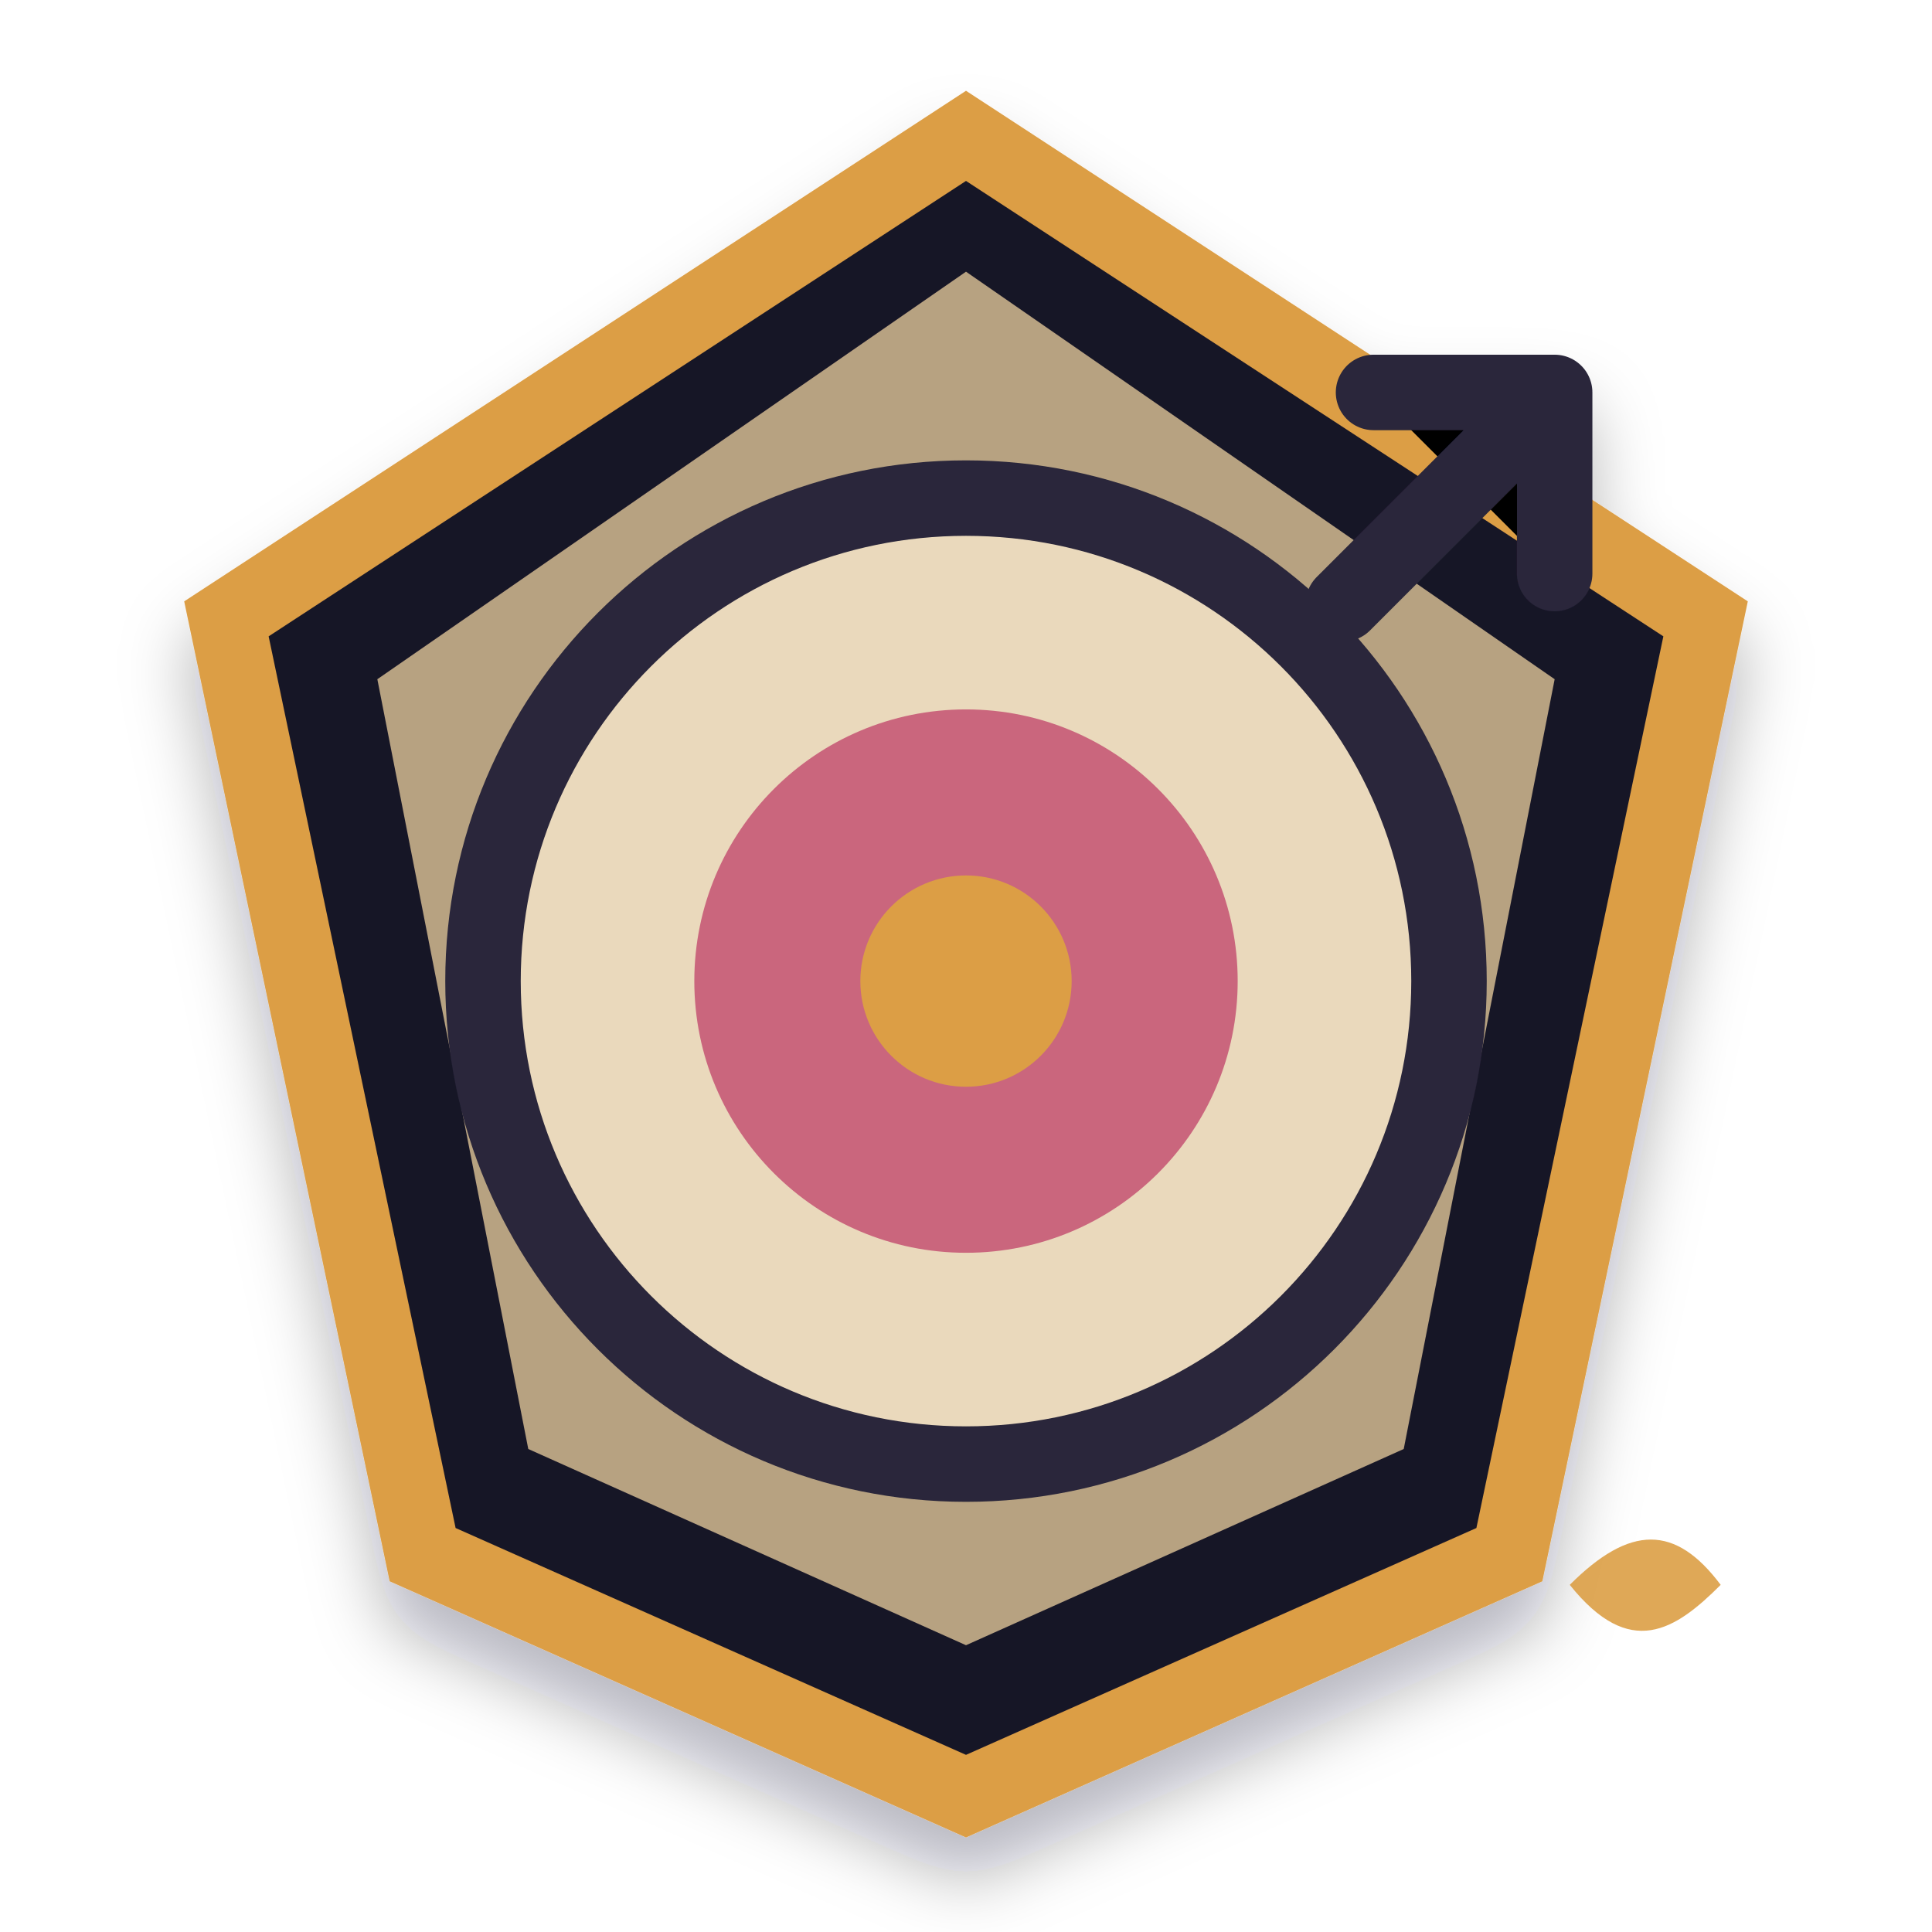
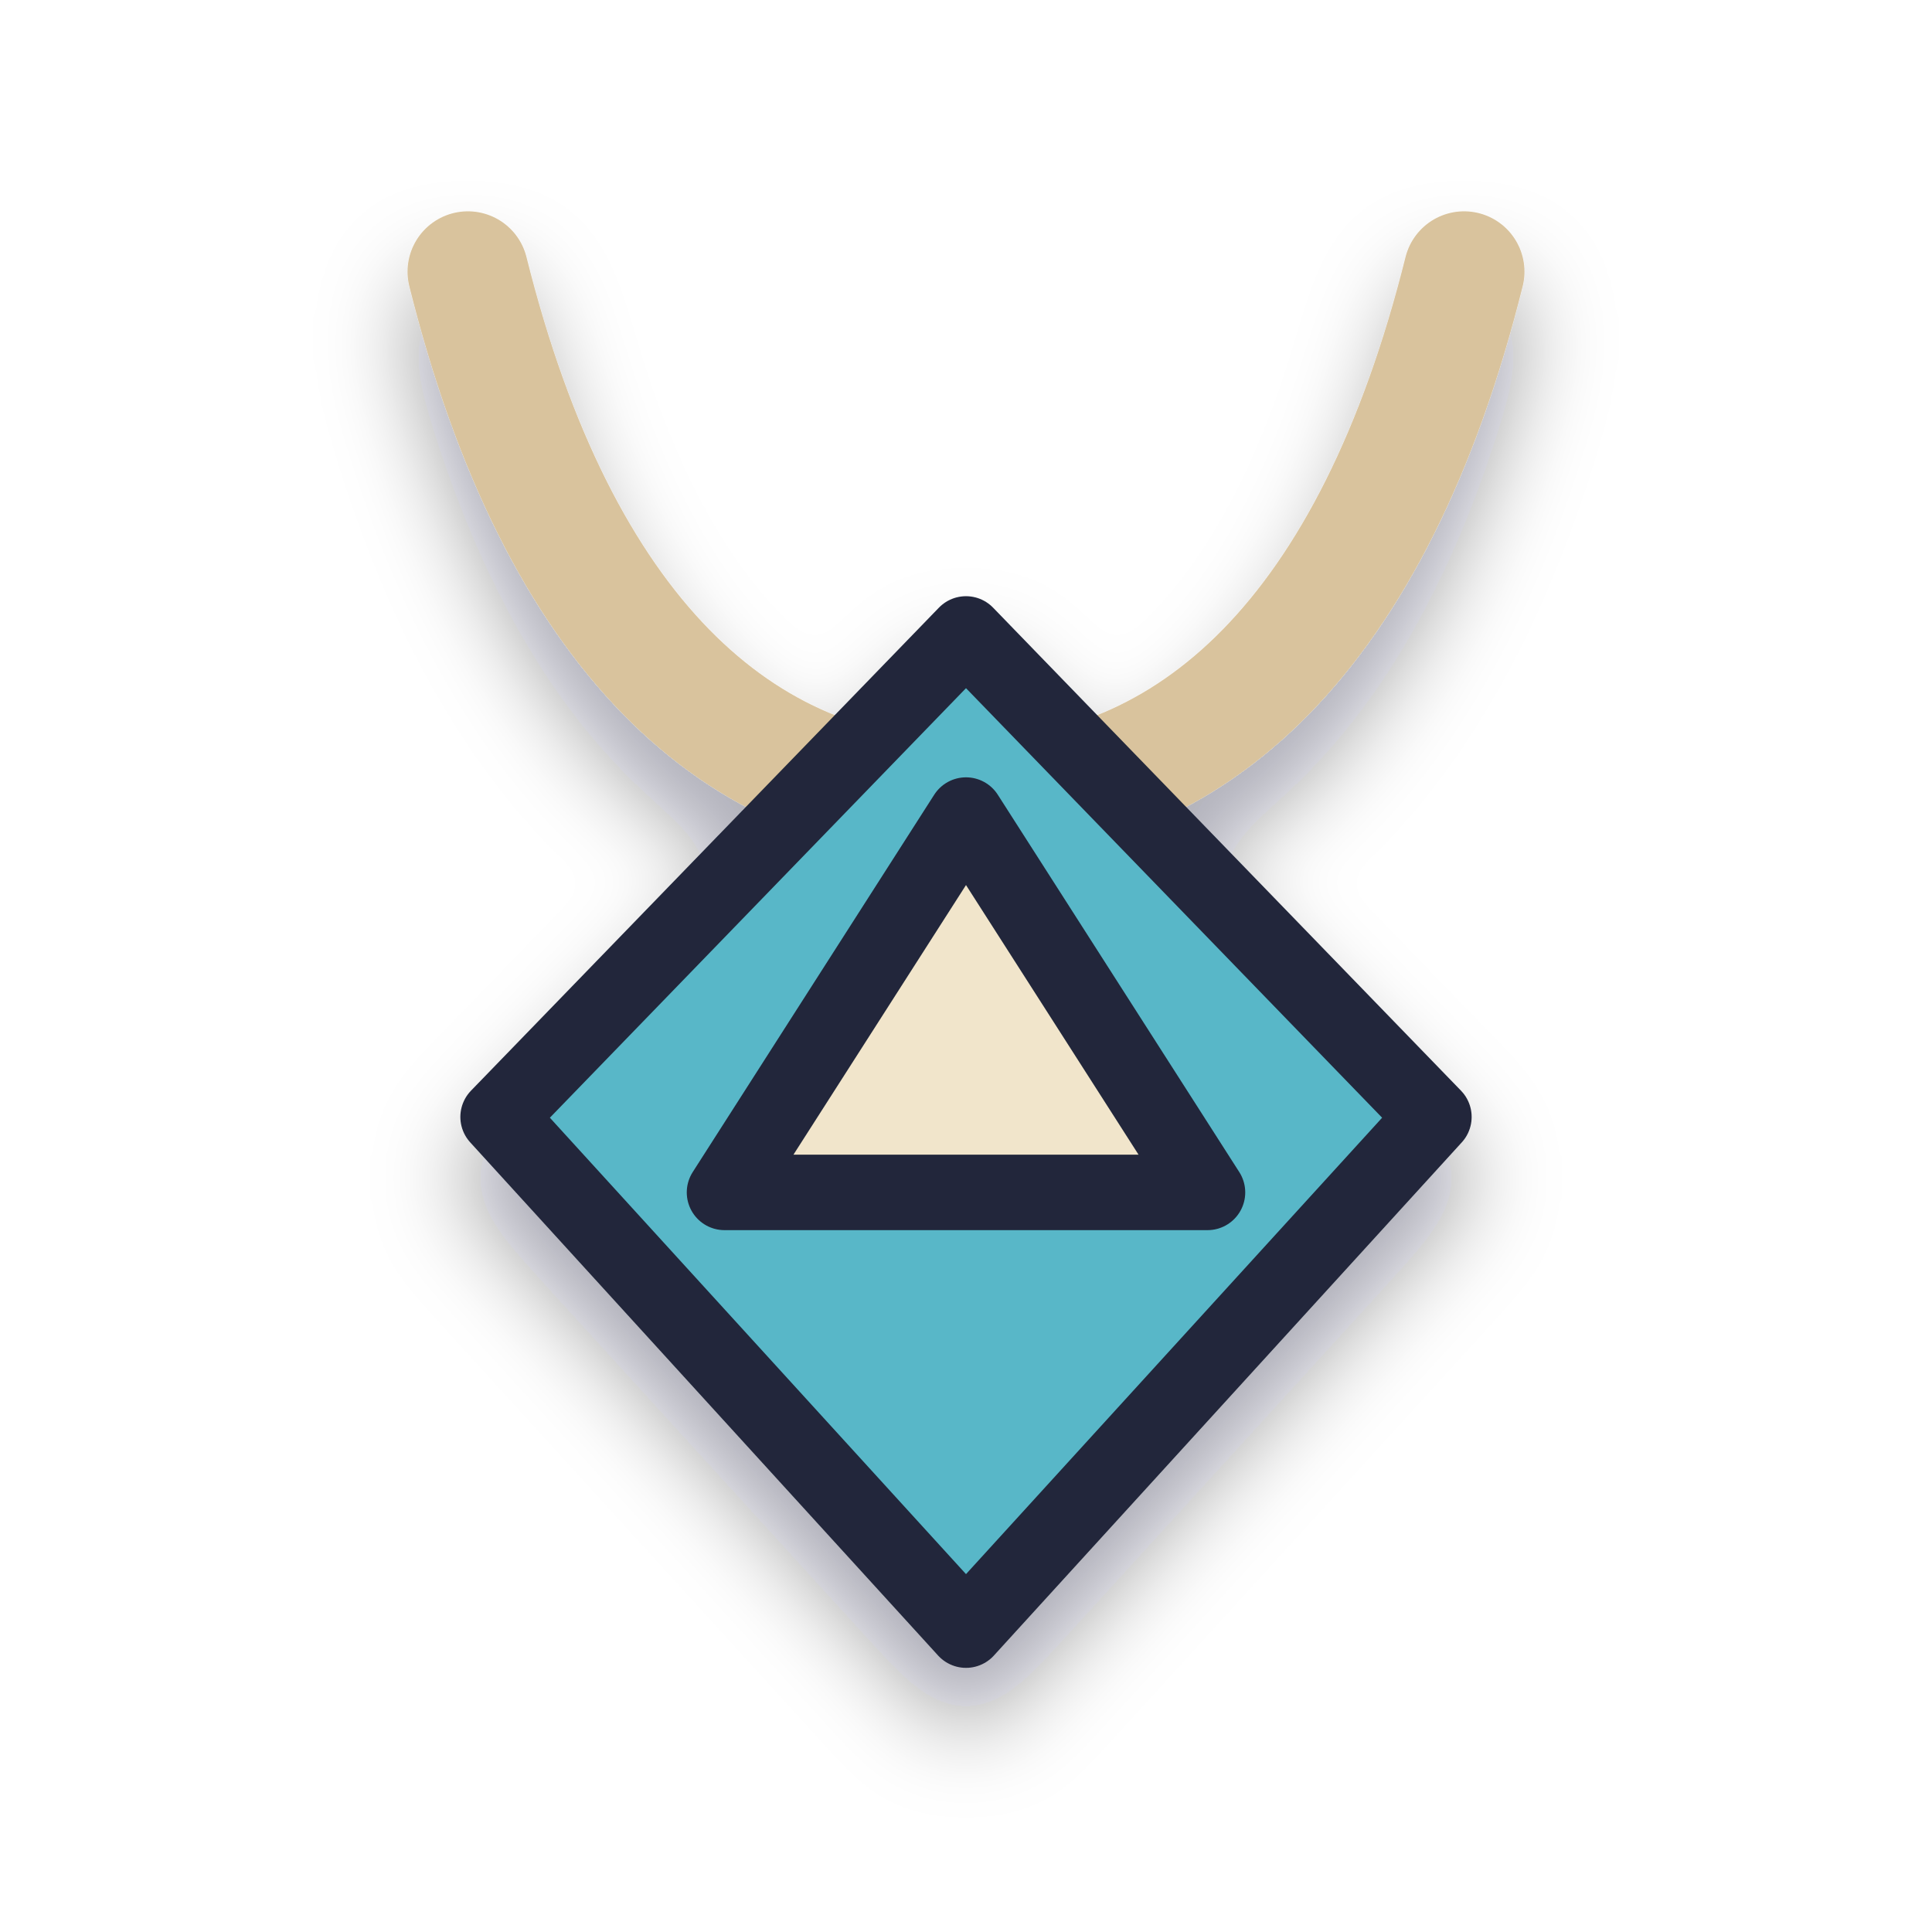
- <svg xmlns="http://www.w3.org/2000/svg" viewBox="0 0 128 128" role="img" aria-labelledby="title">
+ <svg xmlns="http://www.w3.org/2000/svg" viewBox="0 0 128 128" role="img" aria-labelledby="title" data-icon-family="gear gear-rare" data-icon-version="2">
  <defs>
-     <filter id="paper-shadow" x="-25%" y="-25%" width="150%" height="160%">
-       <feDropShadow dx="0" dy="3" stdDeviation="2.2" flood-color="#080c18" flood-opacity=".28" />
+     <filter id="lift" x="-25%" y="-25%" width="150%" height="165%">
+       <feDropShadow dx="0" dy="4" stdDeviation="3" flood-color="#050814" flood-opacity=".34" />
    </filter>
+     <linearGradient id="paper" x1="0" y1="0" x2="1" y2="1">
+       <stop stop-color="#f8f4e8" />
+       <stop offset="1" stop-color="#d9c39d" />
+     </linearGradient>
+     <linearGradient id="steel" x1="0" y1="0" x2="1" y2="1">
+       <stop stop-color="#e8edf5" />
+       <stop offset=".5" stop-color="#aebbd0" />
+       <stop offset="1" stop-color="#6f819d" />
+     </linearGradient>
+     <linearGradient id="gold" x1="0" y1="0" x2="1" y2="1">
+       <stop stop-color="#ffd77d" />
+       <stop offset=".5" stop-color="#dfa84b" />
+       <stop offset="1" stop-color="#9b642c" />
+     </linearGradient>
  </defs>
-   <g filter="url(#paper-shadow)">
-     <path d="M64 9l49 32-13 62-36 16-36-16-13-62z" fill="#191728" stroke="#dc9e45" stroke-width="5" />
-     <path d="M64 18l39 27-10 51-29 13-29-13-10-51z" fill="#bfa985" opacity=".95" />
-     <g class="motif">
-       <circle cx="64" cy="65" r="32" fill="#ead9bc" stroke="#29263a" stroke-width="5" />
-       <circle cx="64" cy="65" r="18" fill="#ca667d" />
-       <circle cx="64" cy="65" r="7" fill="#dc9e45" />
-       <path d="M89 40l14-14M91 26h12v12" stroke="#29263a" stroke-width="5" stroke-linecap="round" stroke-linejoin="round" />
-     </g>
+   <g filter="url(#lift)" stroke="#20273a" stroke-width="5" stroke-linecap="round" stroke-linejoin="round">
+     <path d="M31 18c6 24 18 35 33 35s27-11 33-35" fill="none" stroke="#d9c39d" stroke-width="8" />
+     <path d="M64 42l31 32-31 34-31-34z" fill="#59b7c8" />
+     <path d="M48 79l16-25 16 25z" fill="#f1e5cb" />
  </g>
-   <path d="M104 105c4-4 7-4 10 0-3 3-6 5-10 0z" fill="#dc9e45" opacity=".9" />
</svg>
